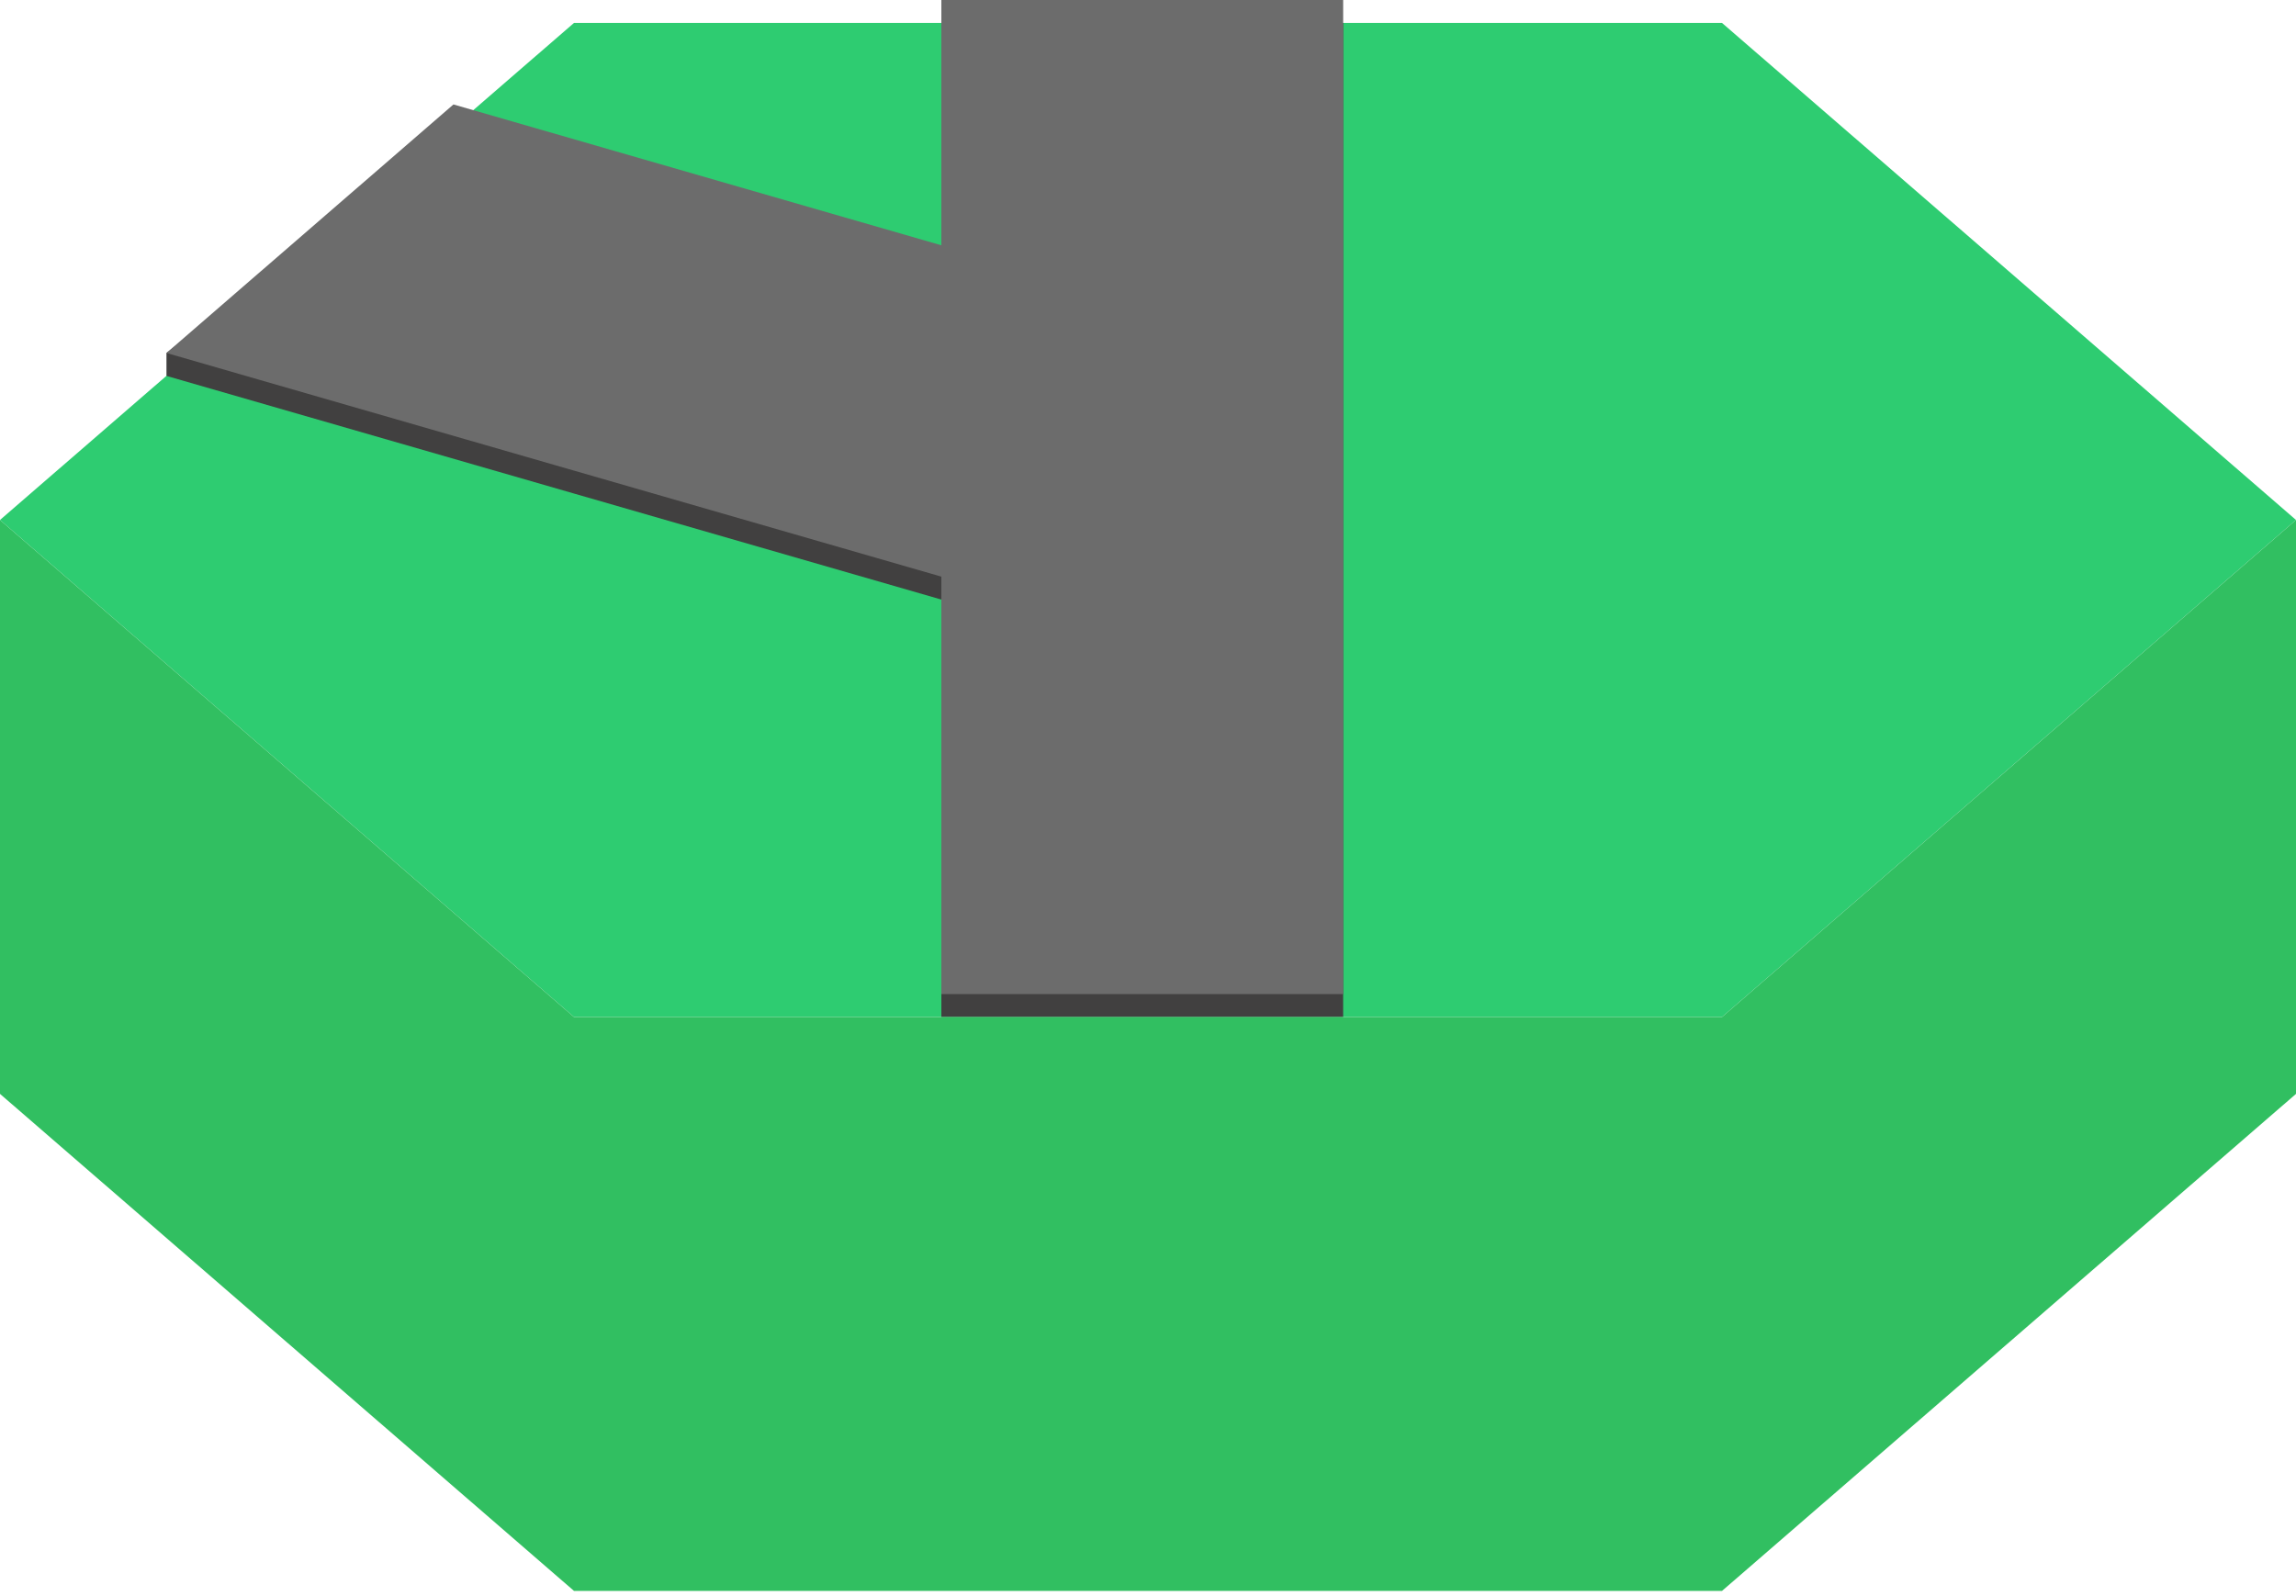
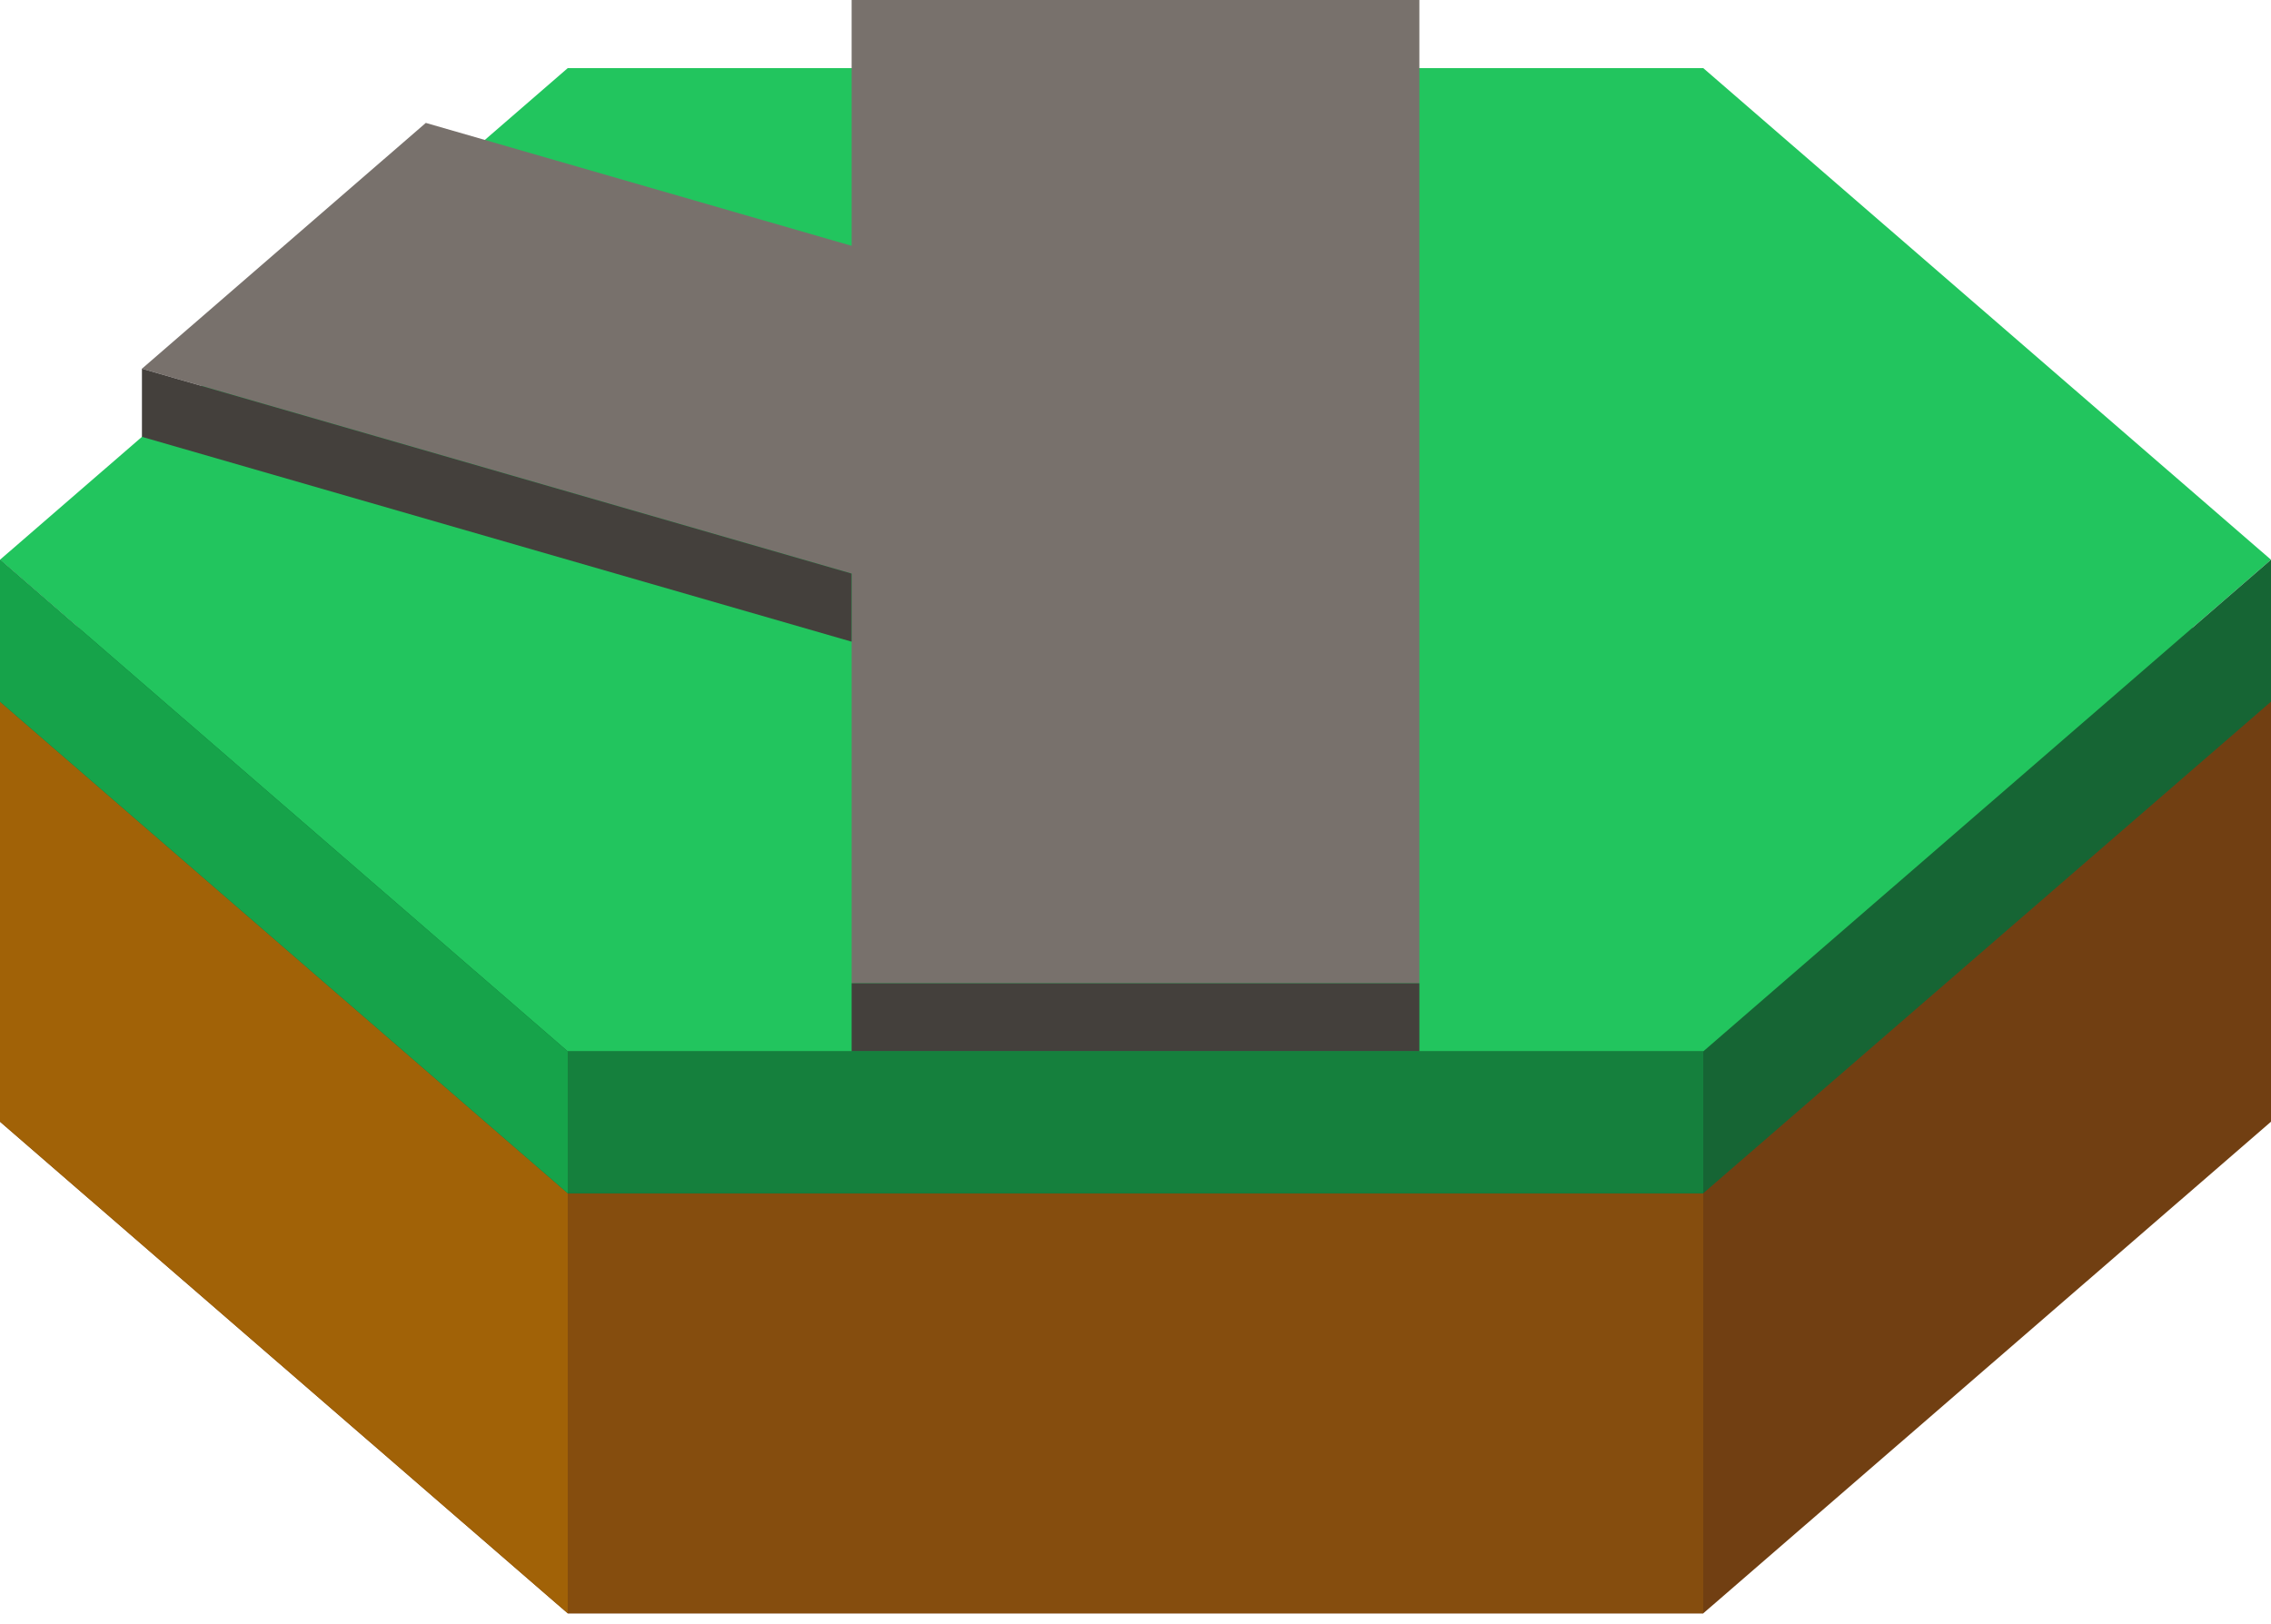
- <svg xmlns="http://www.w3.org/2000/svg" width="200" height="139" viewBox="0 0 200 139" fill="none">
-   <path d="M50 1.997L0 45.298L50 88.6H150L200 45.298L150 1.997H50Z" fill="#2ECC71" />
-   <path d="M117 1.997H82V23.366L39.5 11.097L14.5 30.75V32.748L50 42.996L82 52.233V62.626V88.597H117V62.337V23.654V1.997Z" fill="#414040" />
-   <path d="M117 0H82V21.369L39.5 9.1L14.5 30.751L50 40.999L82 50.236V60.629V86.6H117V60.34V21.657V0Z" fill="#6C6C6C" />
-   <path d="M150 88.6L200 45.298V95.297L150 138.597H50L0 95.297V45.298L50 88.6H150Z" fill="#31BF61" />
+ <svg xmlns="http://www.w3.org/2000/svg" width="200" height="143" viewBox="0 0 200 143" fill="none">
+   <path d="M50 18L0 61.301L50 104.603H150L200 61.301L150 18H50Z" fill="#22C55E" />
+   <path d="M150 104.603L200 61.301V98.8L150 142.101H50L0 98.8V61.301L50 104.603H150Z" fill="#713F12" />
+   <path d="M0 61.301L50 104.603V142.101L0 98.8V61.301Z" fill="#A16207" />
+   <path d="M50 104.603H150V142.101H50V104.603Z" fill="#854D0E" />
+   <path d="M50 6L0 49.301L50 92.603H150L200 49.301L150 6H50Z" fill="#22C55E" />
+   <path d="M100 0H75V21.651L37.5 10.825L25 21.651L12.5 32.476L75 50.518V86.603H100H125V0H100Z" fill="#78716C" />
+   <path d="M75 92.603H100H125V86.603H100H75V56.518V50.518L12.5 32.476V38.476L75 56.518V86.603V92.603Z" fill="#44403C" />
+   <path d="M200 49.301L150 92.603H50L0 49.301V61.801L50 105.102H150L200 61.801V49.301Z" fill="#166534" />
+   <path d="M0 49.301L50 92.603V105.102L0 61.801V49.301Z" fill="#16A34A" />
+   <path d="M50 92.603H150V105.102H50V92.603Z" fill="#15803D" />
</svg>
